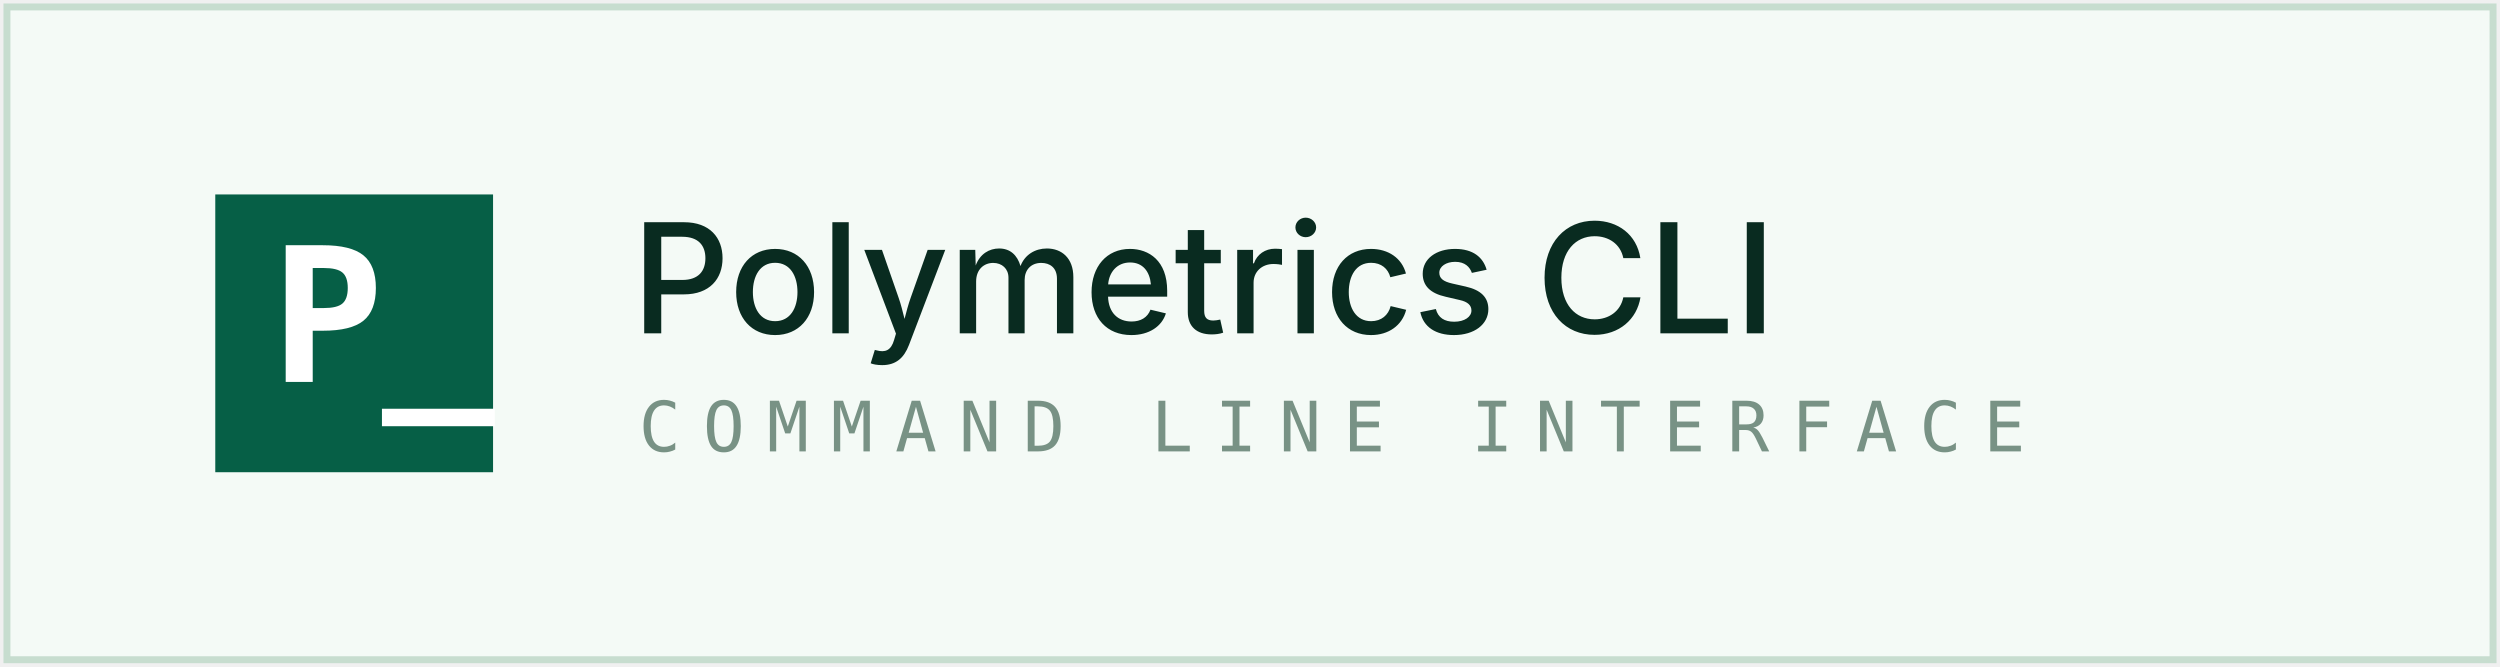
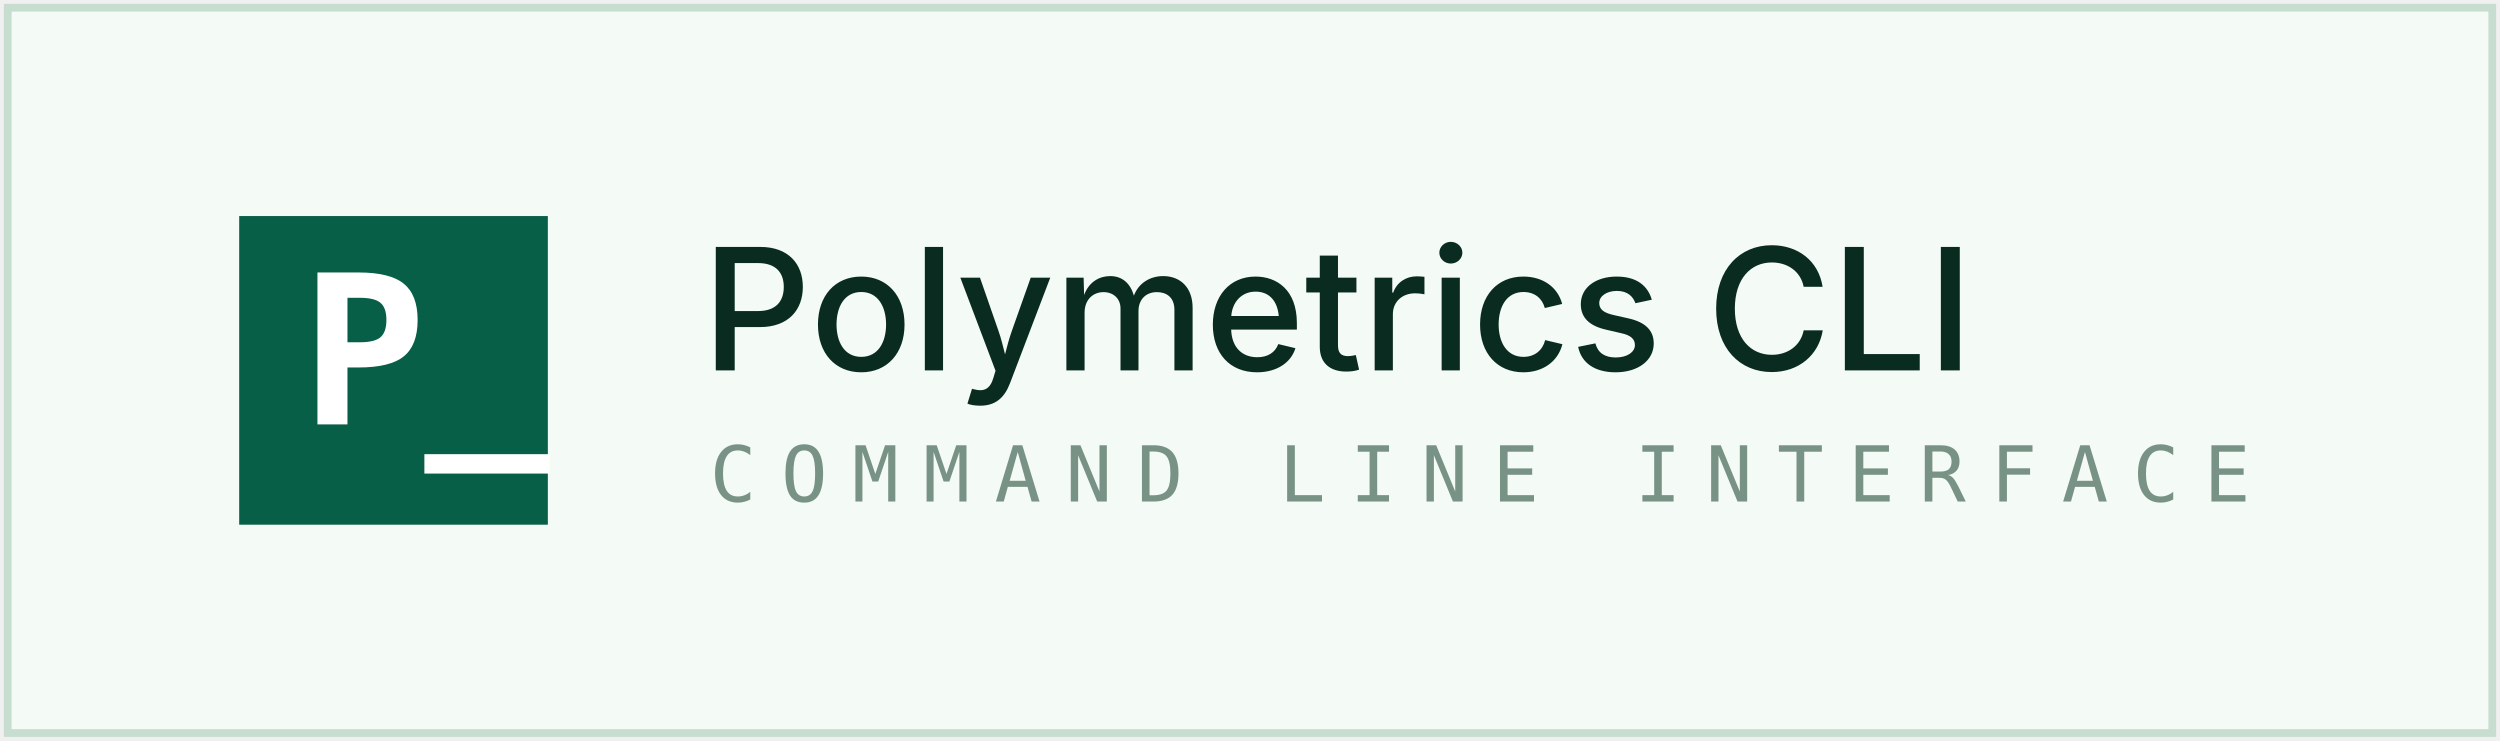
- <svg xmlns="http://www.w3.org/2000/svg" viewBox="0 0 360 96" role="img" aria-labelledby="title desc">
+ <svg xmlns="http://www.w3.org/2000/svg" viewBox="0 0 324 96" role="img" aria-labelledby="title desc">
  <style>
    .label {
      fill: #092b20;
      font: 500 22px ui-sans-serif, system-ui, -apple-system, BlinkMacSystemFont, "Segoe UI", sans-serif;
      letter-spacing: 0;
    }

    .sub {
      fill: #789285;
      font: 500 10px ui-monospace, SFMono-Regular, Menlo, Monaco, Consolas, monospace;
      letter-spacing: 3.2px;
    }

    .letter {
      fill: #fff;
      font: 700 27px ui-monospace, SFMono-Regular, Menlo, Monaco, Consolas, monospace;
      letter-spacing: -1.4px;
      text-rendering: geometricPrecision;
    }

    .m {
      opacity: 0;
      animation: pm-m 1.08s ease-in-out infinite;
    }

    .cursor {
      opacity: 1;
      animation: pm-cursor 1.08s ease-in-out infinite;
    }

    @keyframes pm-m {
      0%, 42% { opacity: 1; transform: translateY(0); }
      48%, 90% { opacity: 0; transform: translateY(-1.4px); }
      100% { opacity: 1; transform: translateY(0); }
    }

    @keyframes pm-cursor {
      0%, 42% { opacity: 0; transform: translateY(1.4px); }
      48%, 90% { opacity: 1; transform: translateY(0); }
      100% { opacity: 0; transform: translateY(1.4px); }
    }

    @media (prefers-reduced-motion: reduce) {
      .m,
      .cursor {
        animation: none;
      }

      .m {
        opacity: 1;
      }

      .cursor {
        opacity: 0;
      }
    }
  </style>
-   <rect x="1" y="1" width="358" height="94" fill="#f4faf6" rx="0" />
-   <rect x="1" y="1" width="358" height="94" fill="none" stroke="#c7ddcf" />
+   <rect x="1" y="1" width="322" height="94" fill="#f4faf6" rx="0" />
+   <rect x="1" y="1" width="322" height="94" fill="none" stroke="#c7ddcf" />
  <rect x="31" y="28" width="40" height="40" fill="#065f46" />
  <text class="letter" x="39" y="55">P</text>
  <text class="letter m" x="55" y="55">M</text>
  <text class="letter cursor" x="55" y="55">_</text>
  <text class="label" x="91" y="48">Polymetrics CLI</text>
  <text class="sub" x="92" y="65">COMMAND LINE INTERFACE</text>
</svg>
